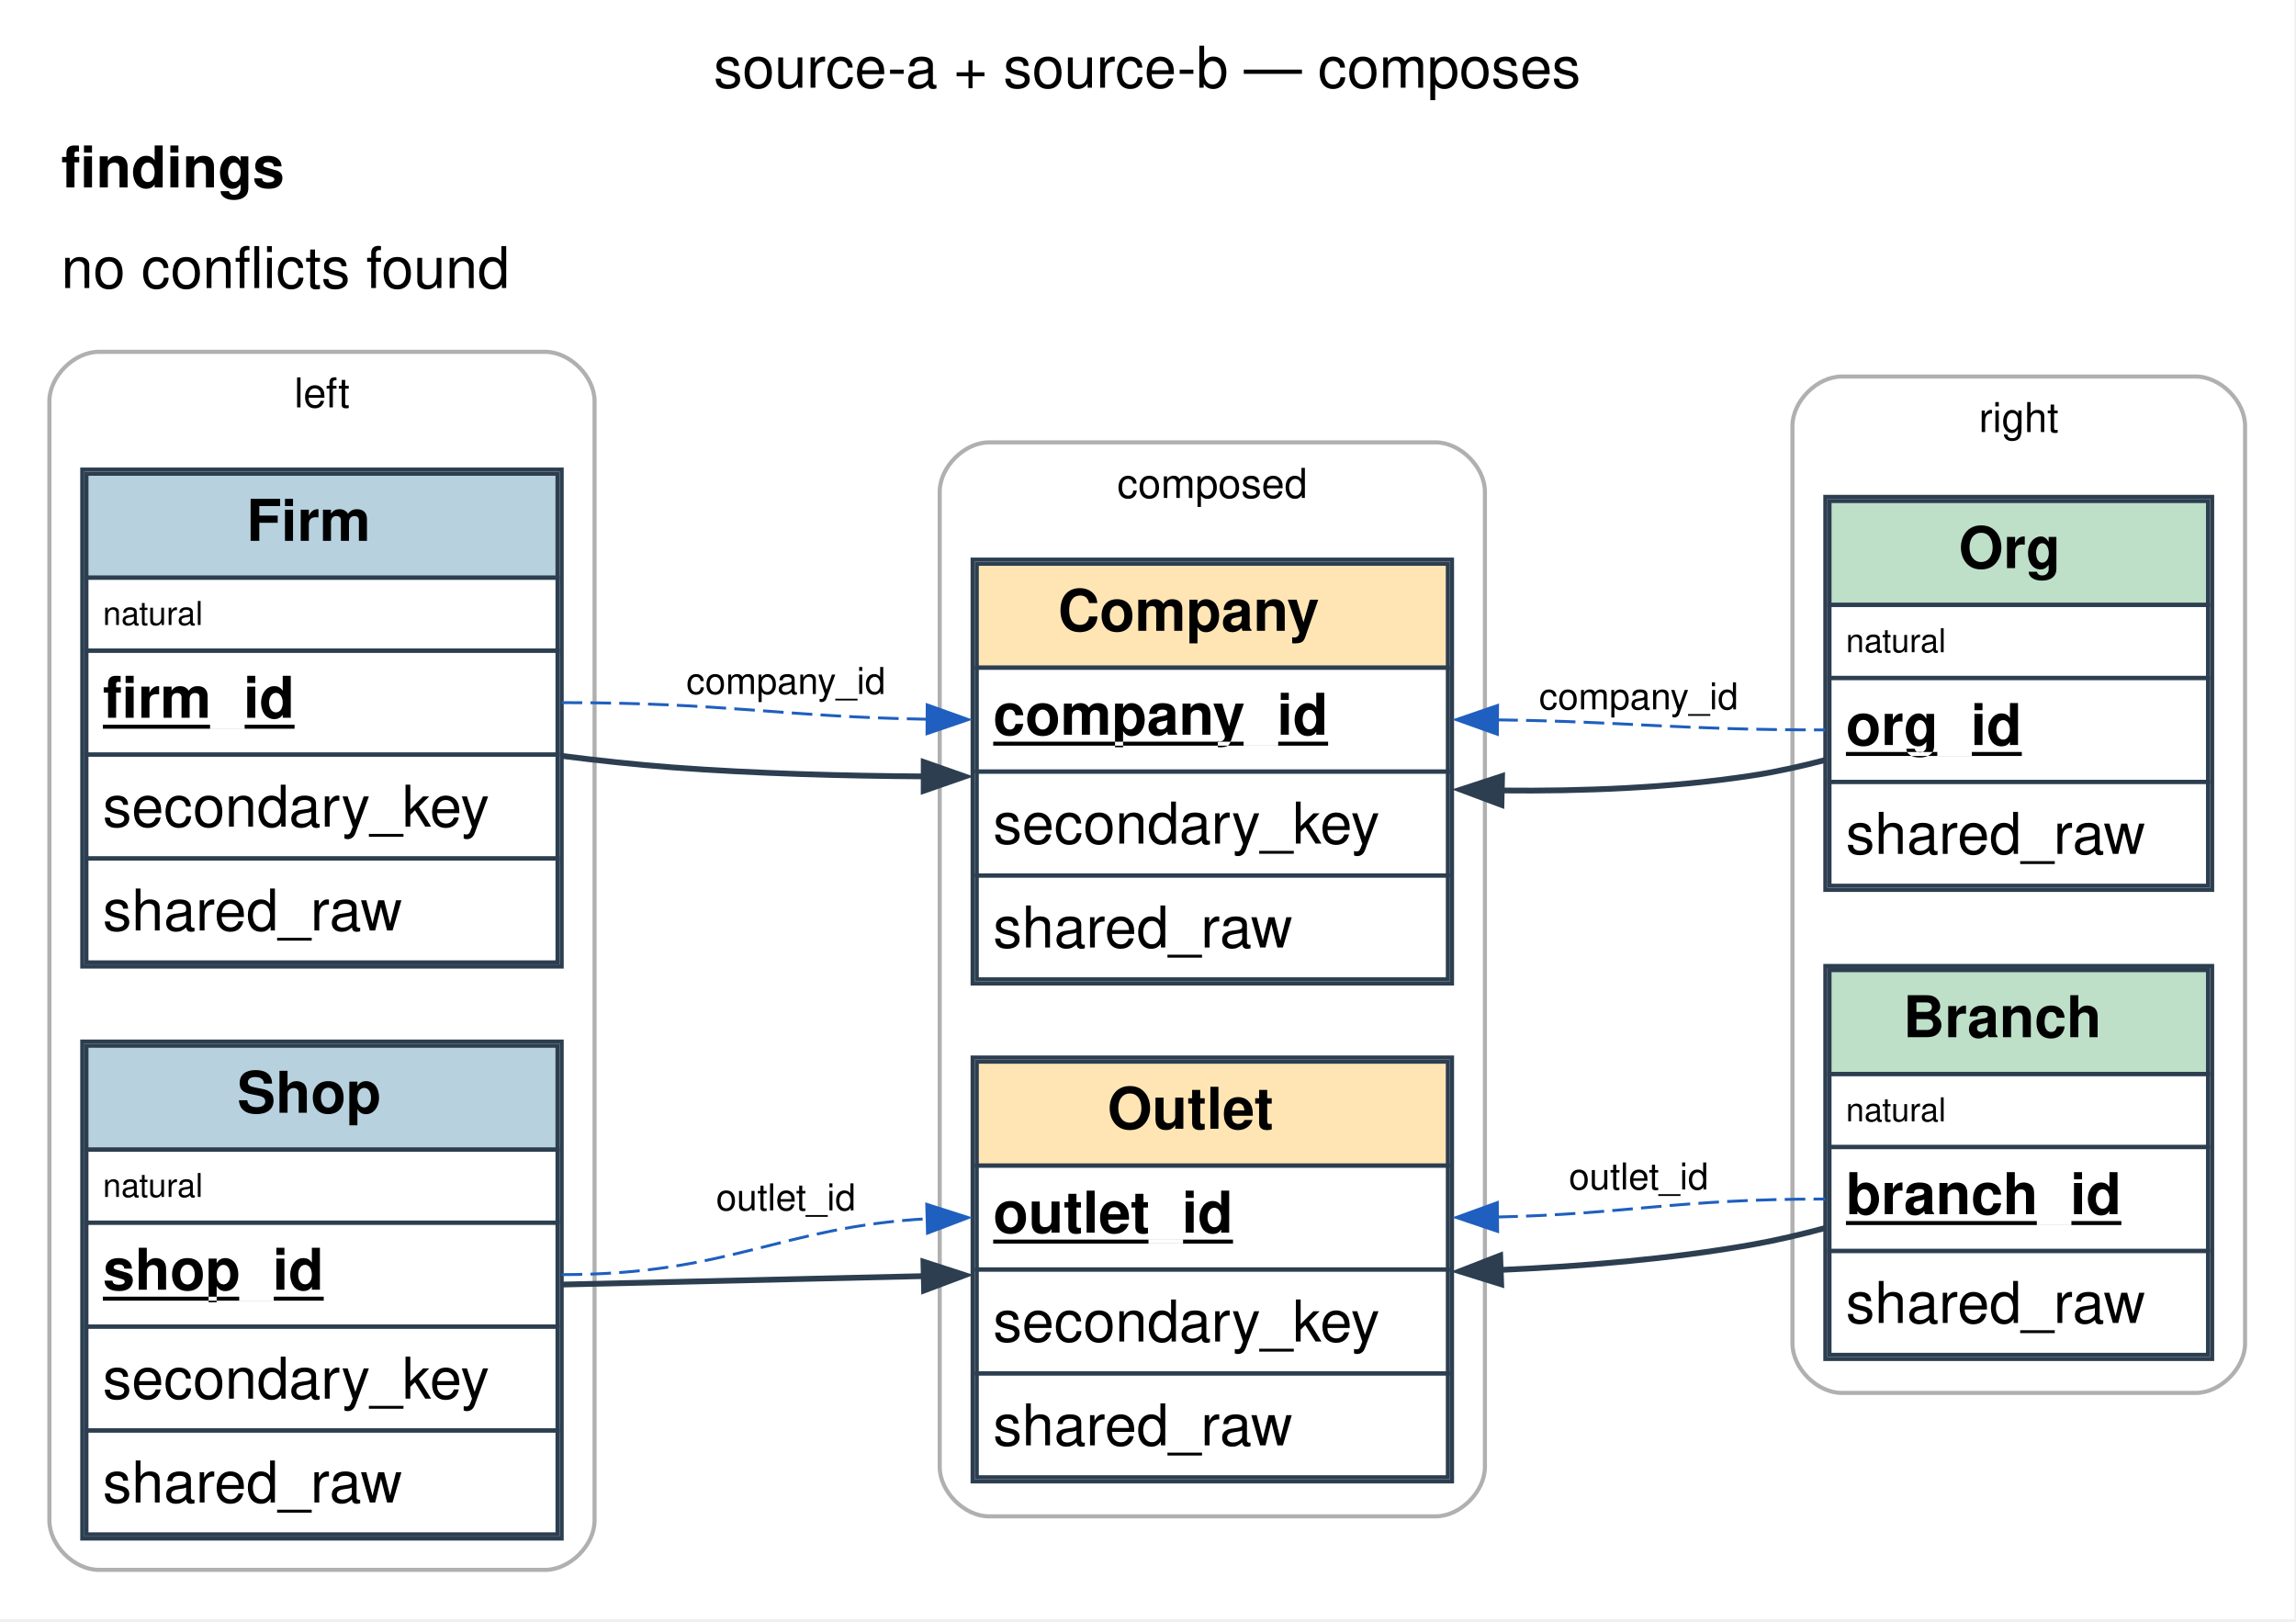
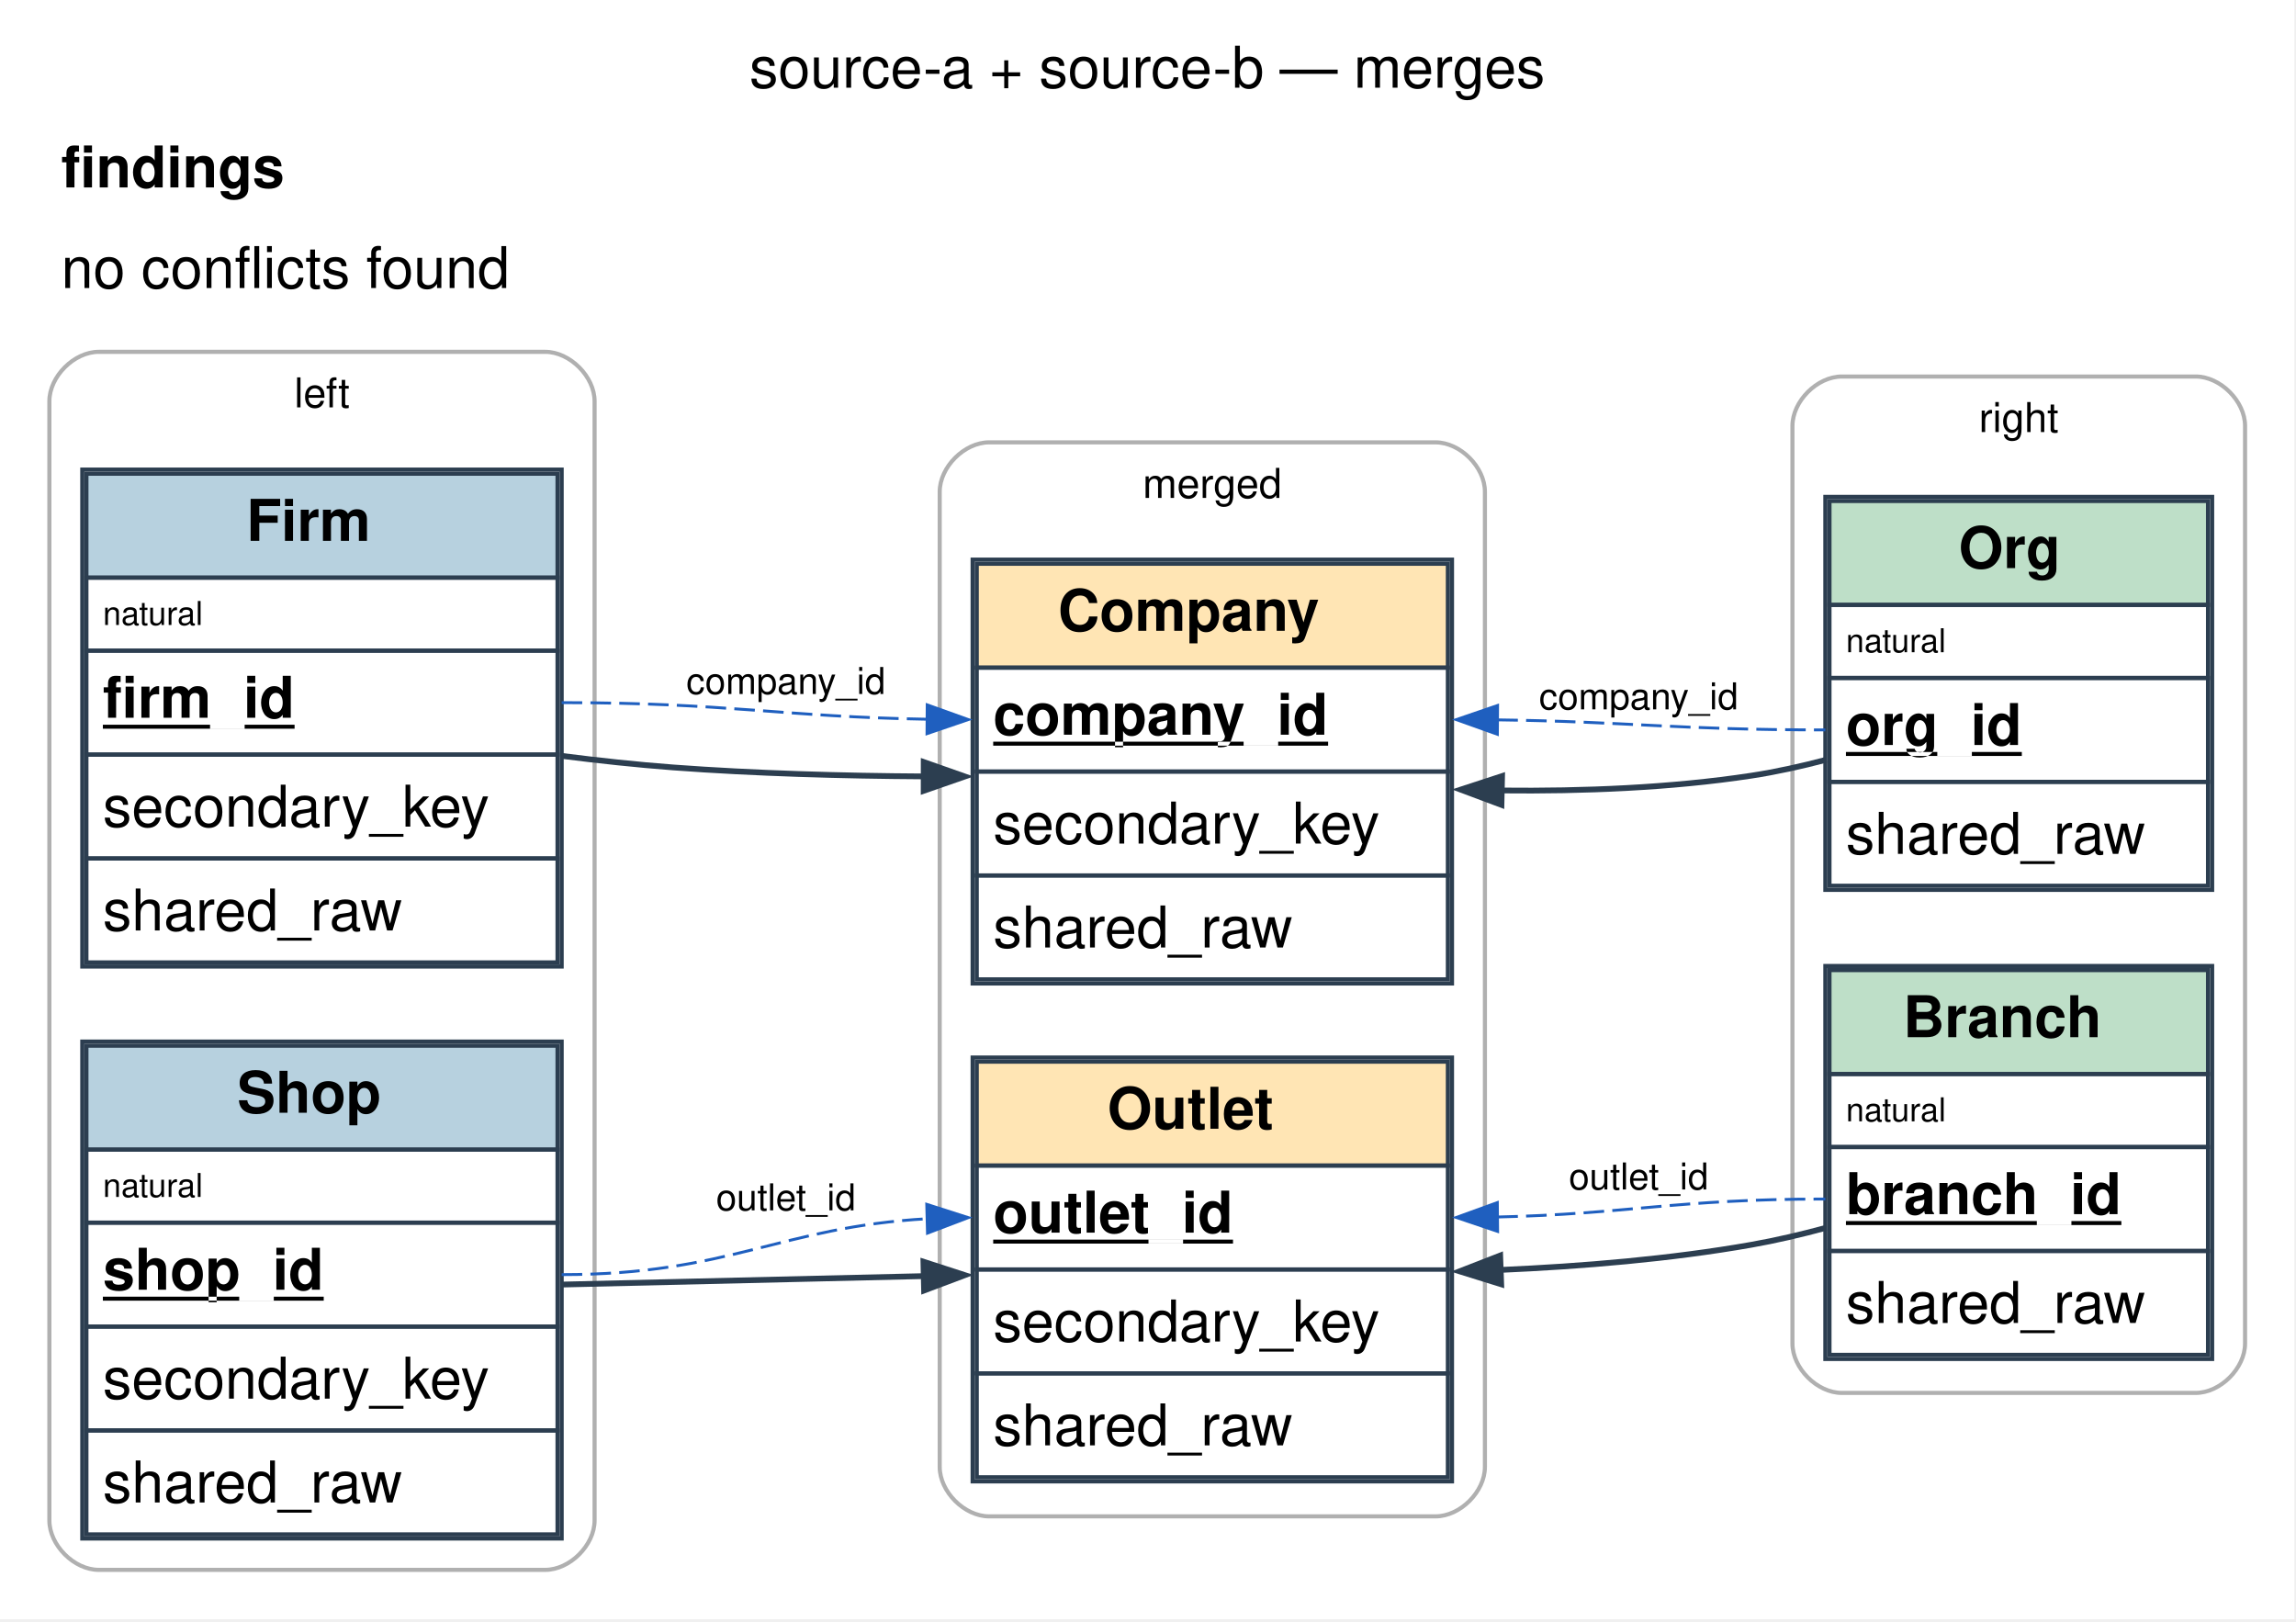
<svg xmlns="http://www.w3.org/2000/svg" width="558pt" height="394pt" viewBox="0.00 0.00 558.00 394.00">
  <g id="graph0" class="graph" transform="scale(1 1) rotate(0) translate(4 389.5)">
    <polygon fill="white" stroke="none" points="-4,4 -4,-389.5 553.62,-389.5 553.62,4 -4,4" />
-     <text xml:space="preserve" text-anchor="middle" x="274.81" y="-368.2" font-family="Helvetica,sans-Serif" font-size="14.00">source-a + source-b — composes</text>
+     <text xml:space="preserve" text-anchor="middle" x="274.81" y="-368.2" font-family="Helvetica,sans-Serif" font-size="14.00">source-a + source-b — merges</text>
    <g id="clust1" class="cluster">
      <path fill="none" stroke="#b0b0b0" d="M20,-8C20,-8 128.5,-8 128.5,-8 134.5,-8 140.5,-14 140.5,-20 140.5,-20 140.5,-292 140.5,-292 140.5,-298 134.5,-304 128.5,-304 128.5,-304 20,-304 20,-304 14,-304 8,-298 8,-292 8,-292 8,-20 8,-20 8,-14 14,-8 20,-8" />
      <text xml:space="preserve" text-anchor="middle" x="74.25" y="-290.5" font-family="Helvetica,sans-Serif" font-size="10.00">left</text>
    </g>
    <g id="clust2" class="cluster">
      <path fill="none" stroke="#b0b0b0" d="M236.38,-21C236.38,-21 344.88,-21 344.88,-21 350.88,-21 356.88,-27 356.88,-33 356.88,-33 356.88,-270 356.88,-270 356.88,-276 350.88,-282 344.88,-282 344.88,-282 236.38,-282 236.38,-282 230.38,-282 224.38,-276 224.38,-270 224.38,-270 224.38,-33 224.38,-33 224.38,-27 230.38,-21 236.38,-21" />
-       <text xml:space="preserve" text-anchor="middle" x="290.62" y="-268.5" font-family="Helvetica,sans-Serif" font-size="10.00">composed</text>
+       <text xml:space="preserve" text-anchor="middle" x="290.62" y="-268.5" font-family="Helvetica,sans-Serif" font-size="10.00">merged</text>
    </g>
    <g id="clust3" class="cluster">
      <path fill="none" stroke="#b0b0b0" d="M443.62,-51C443.62,-51 529.62,-51 529.62,-51 535.62,-51 541.62,-57 541.62,-63 541.62,-63 541.62,-286 541.62,-286 541.62,-292 535.62,-298 529.62,-298 529.62,-298 443.62,-298 443.62,-298 437.62,-298 431.62,-292 431.62,-286 431.62,-286 431.62,-63 431.62,-63 431.62,-57 437.62,-51 443.62,-51" />
      <text xml:space="preserve" text-anchor="middle" x="486.62" y="-284.5" font-family="Helvetica,sans-Serif" font-size="10.00">right</text>
    </g>
    <g id="node1" class="node">
      <polygon fill="#b7d1df" stroke="none" points="17,-249.12 17,-274.38 131.5,-274.38 131.5,-249.12 17,-249.12" />
      <polygon fill="none" stroke="#2c3e50" points="17,-249.12 17,-274.38 131.5,-274.38 131.5,-249.12 17,-249.12" />
      <text xml:space="preserve" text-anchor="start" x="55.88" y="-258.07" font-family="Helvetica,sans-Serif" font-weight="bold" font-size="14.00">Firm</text>
      <polygon fill="none" stroke="#2c3e50" points="17,-231.38 17,-249.12 131.5,-249.12 131.5,-231.38 17,-231.38" />
      <text xml:space="preserve" text-anchor="start" x="21" y="-237.62" font-family="Helvetica,sans-Serif" font-size="8.00">natural</text>
      <polygon fill="none" stroke="#2c3e50" points="17,-206.12 17,-231.38 131.5,-231.38 131.5,-206.12 17,-206.12" />
      <text xml:space="preserve" text-anchor="start" x="21" y="-215.07" font-family="Helvetica,sans-Serif" font-weight="bold" text-decoration="underline" font-size="14.00">firm_id</text>
      <polygon fill="none" stroke="#2c3e50" points="17,-180.88 17,-206.12 131.5,-206.12 131.5,-180.88 17,-180.88" />
      <text xml:space="preserve" text-anchor="start" x="21" y="-188.62" font-family="Helvetica,sans-Serif" font-size="14.00">secondary_key</text>
      <polygon fill="none" stroke="#2c3e50" points="17,-155.62 17,-180.88 131.5,-180.88 131.5,-155.62 17,-155.62" />
      <text xml:space="preserve" text-anchor="start" x="21" y="-163.38" font-family="Helvetica,sans-Serif" font-size="14.00">shared_raw</text>
      <polygon fill="none" stroke="#2c3e50" points="16,-154.62 16,-275.38 132.5,-275.38 132.5,-154.62 16,-154.62" />
    </g>
    <g id="node5" class="node">
      <polygon fill="#ffe5b4" stroke="none" points="233.38,-227.25 233.38,-252.5 347.88,-252.5 347.88,-227.25 233.38,-227.25" />
      <polygon fill="none" stroke="#2c3e50" points="233.38,-227.25 233.38,-252.5 347.88,-252.5 347.88,-227.25 233.38,-227.25" />
      <text xml:space="preserve" text-anchor="start" x="253.12" y="-236.2" font-family="Helvetica,sans-Serif" font-weight="bold" font-size="14.00">Company</text>
      <polygon fill="none" stroke="#2c3e50" points="233.38,-202 233.38,-227.25 347.88,-227.25 347.88,-202 233.38,-202" />
      <text xml:space="preserve" text-anchor="start" x="237.38" y="-210.95" font-family="Helvetica,sans-Serif" font-weight="bold" text-decoration="underline" font-size="14.00">company_id</text>
      <polygon fill="none" stroke="#2c3e50" points="233.38,-176.75 233.38,-202 347.88,-202 347.88,-176.75 233.38,-176.75" />
      <text xml:space="preserve" text-anchor="start" x="237.38" y="-184.5" font-family="Helvetica,sans-Serif" font-size="14.00">secondary_key</text>
      <polygon fill="none" stroke="#2c3e50" points="233.38,-151.5 233.38,-176.75 347.88,-176.75 347.88,-151.5 233.38,-151.5" />
      <text xml:space="preserve" text-anchor="start" x="237.38" y="-159.25" font-family="Helvetica,sans-Serif" font-size="14.00">shared_raw</text>
      <polygon fill="none" stroke="#2c3e50" points="232.38,-150.5 232.38,-253.5 348.88,-253.5 348.88,-150.5 232.38,-150.5" />
    </g>
    <g id="edge1" class="edge">
      <path fill="none" stroke="#2c3e50" stroke-width="1.4" d="M132.32,-205.83C141.43,-204.67 150.77,-203.66 159.62,-203 179.38,-201.53 200.88,-200.94 220.59,-200.82" />
      <polygon fill="#2c3e50" stroke="#2c3e50" stroke-width="1.4" points="220.49,-204.32 230.49,-200.8 220.48,-197.32 220.49,-204.32" />
    </g>
    <g id="edge2" class="edge">
      <path fill="none" stroke="#1f5fbf" stroke-width="0.7" stroke-dasharray="5,2" d="M132.5,-218.75C173.11,-218.75 185.81,-215.3 221.62,-214.71" />
      <polygon fill="#1f5fbf" stroke="#1f5fbf" stroke-width="0.7" points="221.34,-218.21 231.32,-214.63 221.29,-211.21 221.34,-218.21" />
      <text xml:space="preserve" text-anchor="middle" x="187" y="-220.85" font-family="Helvetica,sans-Serif" font-size="9.00">company_id</text>
    </g>
    <g id="node2" class="node">
      <polygon fill="#b7d1df" stroke="none" points="17,-110.12 17,-135.38 131.5,-135.38 131.5,-110.12 17,-110.12" />
      <polygon fill="none" stroke="#2c3e50" points="17,-110.12 17,-135.38 131.5,-135.38 131.5,-110.12 17,-110.12" />
      <text xml:space="preserve" text-anchor="start" x="53.62" y="-119.08" font-family="Helvetica,sans-Serif" font-weight="bold" font-size="14.00">Shop</text>
      <polygon fill="none" stroke="#2c3e50" points="17,-92.38 17,-110.12 131.5,-110.12 131.5,-92.38 17,-92.38" />
      <text xml:space="preserve" text-anchor="start" x="21" y="-98.62" font-family="Helvetica,sans-Serif" font-size="8.00">natural</text>
      <polygon fill="none" stroke="#2c3e50" points="17,-67.12 17,-92.38 131.5,-92.38 131.5,-67.12 17,-67.12" />
      <text xml:space="preserve" text-anchor="start" x="21" y="-76.08" font-family="Helvetica,sans-Serif" font-weight="bold" text-decoration="underline" font-size="14.00">shop_id</text>
      <polygon fill="none" stroke="#2c3e50" points="17,-41.88 17,-67.12 131.5,-67.12 131.5,-41.88 17,-41.88" />
      <text xml:space="preserve" text-anchor="start" x="21" y="-49.62" font-family="Helvetica,sans-Serif" font-size="14.00">secondary_key</text>
      <polygon fill="none" stroke="#2c3e50" points="17,-16.62 17,-41.88 131.5,-41.88 131.5,-16.62 17,-16.62" />
      <text xml:space="preserve" text-anchor="start" x="21" y="-24.38" font-family="Helvetica,sans-Serif" font-size="14.00">shared_raw</text>
      <polygon fill="none" stroke="#2c3e50" points="16,-15.62 16,-136.38 132.5,-136.38 132.5,-15.62 16,-15.62" />
    </g>
    <g id="node6" class="node">
      <polygon fill="#ffe5b4" stroke="none" points="233.38,-106.25 233.38,-131.5 347.88,-131.5 347.88,-106.25 233.38,-106.25" />
      <polygon fill="none" stroke="#2c3e50" points="233.38,-106.25 233.38,-131.5 347.88,-131.5 347.88,-106.25 233.38,-106.25" />
      <text xml:space="preserve" text-anchor="start" x="265.12" y="-115.2" font-family="Helvetica,sans-Serif" font-weight="bold" font-size="14.00">Outlet</text>
      <polygon fill="none" stroke="#2c3e50" points="233.38,-81 233.38,-106.25 347.88,-106.25 347.88,-81 233.38,-81" />
      <text xml:space="preserve" text-anchor="start" x="237.38" y="-89.95" font-family="Helvetica,sans-Serif" font-weight="bold" text-decoration="underline" font-size="14.00">outlet_id</text>
      <polygon fill="none" stroke="#2c3e50" points="233.38,-55.75 233.38,-81 347.88,-81 347.88,-55.75 233.38,-55.75" />
      <text xml:space="preserve" text-anchor="start" x="237.38" y="-63.5" font-family="Helvetica,sans-Serif" font-size="14.00">secondary_key</text>
      <polygon fill="none" stroke="#2c3e50" points="233.38,-30.5 233.38,-55.75 347.88,-55.75 347.88,-30.5 233.38,-30.5" />
      <text xml:space="preserve" text-anchor="start" x="237.38" y="-38.25" font-family="Helvetica,sans-Serif" font-size="14.00">shared_raw</text>
      <polygon fill="none" stroke="#2c3e50" points="232.38,-29.5 232.38,-132.5 348.88,-132.5 348.88,-29.5 232.38,-29.5" />
    </g>
    <g id="edge3" class="edge">
      <path fill="none" stroke="#2c3e50" stroke-width="1.4" d="M132.42,-77.33C159.55,-77.97 192.19,-78.73 220.69,-79.39" />
      <polygon fill="#2c3e50" stroke="#2c3e50" stroke-width="1.4" points="220.42,-82.89 230.5,-79.62 220.58,-75.89 220.42,-82.89" />
    </g>
    <g id="edge4" class="edge">
      <path fill="none" stroke="#1f5fbf" stroke-width="0.7" stroke-dasharray="5,2" d="M132.5,-79.75C173.46,-79.75 185.54,-91.34 221.54,-93.34" />
      <polygon fill="#1f5fbf" stroke="#1f5fbf" stroke-width="0.7" points="221.23,-96.83 231.32,-93.6 221.41,-89.83 221.23,-96.83" />
      <text xml:space="preserve" text-anchor="middle" x="187" y="-95.37" font-family="Helvetica,sans-Serif" font-size="9.00">outlet_id</text>
    </g>
    <g id="node3" class="node">
      <polygon fill="#bedfc8" stroke="none" points="440.62,-242.5 440.62,-267.75 532.62,-267.75 532.62,-242.5 440.62,-242.5" />
      <polygon fill="none" stroke="#2c3e50" points="440.62,-242.5 440.62,-267.75 532.62,-267.75 532.62,-242.5 440.62,-242.5" />
      <text xml:space="preserve" text-anchor="start" x="472" y="-251.45" font-family="Helvetica,sans-Serif" font-weight="bold" font-size="14.00">Org</text>
      <polygon fill="none" stroke="#2c3e50" points="440.62,-224.75 440.62,-242.5 532.62,-242.5 532.62,-224.75 440.62,-224.75" />
      <text xml:space="preserve" text-anchor="start" x="444.62" y="-231" font-family="Helvetica,sans-Serif" font-size="8.00">natural</text>
      <polygon fill="none" stroke="#2c3e50" points="440.62,-199.5 440.62,-224.75 532.62,-224.75 532.62,-199.5 440.62,-199.5" />
      <text xml:space="preserve" text-anchor="start" x="444.62" y="-208.45" font-family="Helvetica,sans-Serif" font-weight="bold" text-decoration="underline" font-size="14.00">org_id</text>
      <polygon fill="none" stroke="#2c3e50" points="440.62,-174.25 440.62,-199.5 532.62,-199.5 532.62,-174.25 440.62,-174.25" />
      <text xml:space="preserve" text-anchor="start" x="444.62" y="-182" font-family="Helvetica,sans-Serif" font-size="14.00">shared_raw</text>
      <polygon fill="none" stroke="#2c3e50" points="439.62,-173.25 439.62,-268.75 533.62,-268.75 533.62,-173.25 439.62,-173.25" />
    </g>
    <g id="node4" class="node">
      <polygon fill="#bedfc8" stroke="none" points="440.62,-128.5 440.62,-153.75 532.62,-153.75 532.62,-128.5 440.62,-128.5" />
      <polygon fill="none" stroke="#2c3e50" points="440.62,-128.5 440.62,-153.75 532.62,-153.75 532.62,-128.5 440.62,-128.5" />
      <text xml:space="preserve" text-anchor="start" x="458.5" y="-137.45" font-family="Helvetica,sans-Serif" font-weight="bold" font-size="14.00">Branch</text>
      <polygon fill="none" stroke="#2c3e50" points="440.62,-110.75 440.62,-128.5 532.62,-128.5 532.62,-110.75 440.62,-110.75" />
      <text xml:space="preserve" text-anchor="start" x="444.62" y="-117" font-family="Helvetica,sans-Serif" font-size="8.00">natural</text>
      <polygon fill="none" stroke="#2c3e50" points="440.62,-85.5 440.62,-110.75 532.62,-110.75 532.62,-85.5 440.62,-85.5" />
      <text xml:space="preserve" text-anchor="start" x="444.62" y="-94.45" font-family="Helvetica,sans-Serif" font-weight="bold" text-decoration="underline" font-size="14.00">branch_id</text>
      <polygon fill="none" stroke="#2c3e50" points="440.62,-60.25 440.62,-85.5 532.62,-85.5 532.62,-60.25 440.62,-60.25" />
      <text xml:space="preserve" text-anchor="start" x="444.62" y="-68" font-family="Helvetica,sans-Serif" font-size="14.00">shared_raw</text>
      <polygon fill="none" stroke="#2c3e50" points="439.62,-59.25 439.62,-154.75 533.62,-154.75 533.62,-59.25 439.62,-59.25" />
    </g>
    <g id="edge5" class="edge">
      <path fill="none" stroke="#2c3e50" stroke-width="1.4" d="M360.88,-197.4C380.6,-197.19 402.04,-198.01 421.62,-201 427.61,-201.91 433.8,-203.28 439.87,-204.88" />
      <polygon fill="#2c3e50" stroke="#2c3e50" stroke-width="1.4" points="360.9,-193.9 350.98,-197.61 361.05,-200.9 360.9,-193.9" />
    </g>
    <g id="edge6" class="edge">
      <path fill="none" stroke="#1f5fbf" stroke-width="0.7" stroke-dasharray="5,2" d="M359.89,-214.56C391.48,-214.16 403.22,-212.12 439.62,-212.12" />
      <polygon fill="#1f5fbf" stroke="#1f5fbf" stroke-width="0.7" points="359.91,-211.06 349.93,-214.62 359.96,-218.06 359.91,-211.06" />
      <text xml:space="preserve" text-anchor="middle" x="394.25" y="-217.11" font-family="Helvetica,sans-Serif" font-size="9.00">company_id</text>
    </g>
    <g id="edge7" class="edge">
      <path fill="none" stroke="#2c3e50" stroke-width="1.4" d="M360.67,-80.89C380.47,-81.75 402,-83.54 421.62,-87 427.59,-88.05 433.77,-89.5 439.83,-91.14" />
      <polygon fill="#2c3e50" stroke="#2c3e50" stroke-width="1.4" points="360.84,-77.4 350.72,-80.55 360.59,-84.39 360.84,-77.4" />
    </g>
    <g id="edge8" class="edge">
      <path fill="none" stroke="#1f5fbf" stroke-width="0.7" stroke-dasharray="5,2" d="M359.89,-93.75C391.5,-94.46 403.19,-98.12 439.62,-98.12" />
      <polygon fill="#1f5fbf" stroke="#1f5fbf" stroke-width="0.7" points="359.97,-90.25 349.93,-93.64 359.9,-97.25 359.97,-90.25" />
      <text xml:space="preserve" text-anchor="middle" x="394.25" y="-100.44" font-family="Helvetica,sans-Serif" font-size="9.00">outlet_id</text>
    </g>
    <g id="node7" class="node">
      <text xml:space="preserve" text-anchor="start" x="10.88" y="-343.95" font-family="Helvetica,sans-Serif" font-weight="bold" font-size="14.00">findings</text>
      <text xml:space="preserve" text-anchor="start" x="10.88" y="-319.5" font-family="Helvetica,sans-Serif" font-size="14.00">no conflicts found</text>
    </g>
  </g>
</svg>
